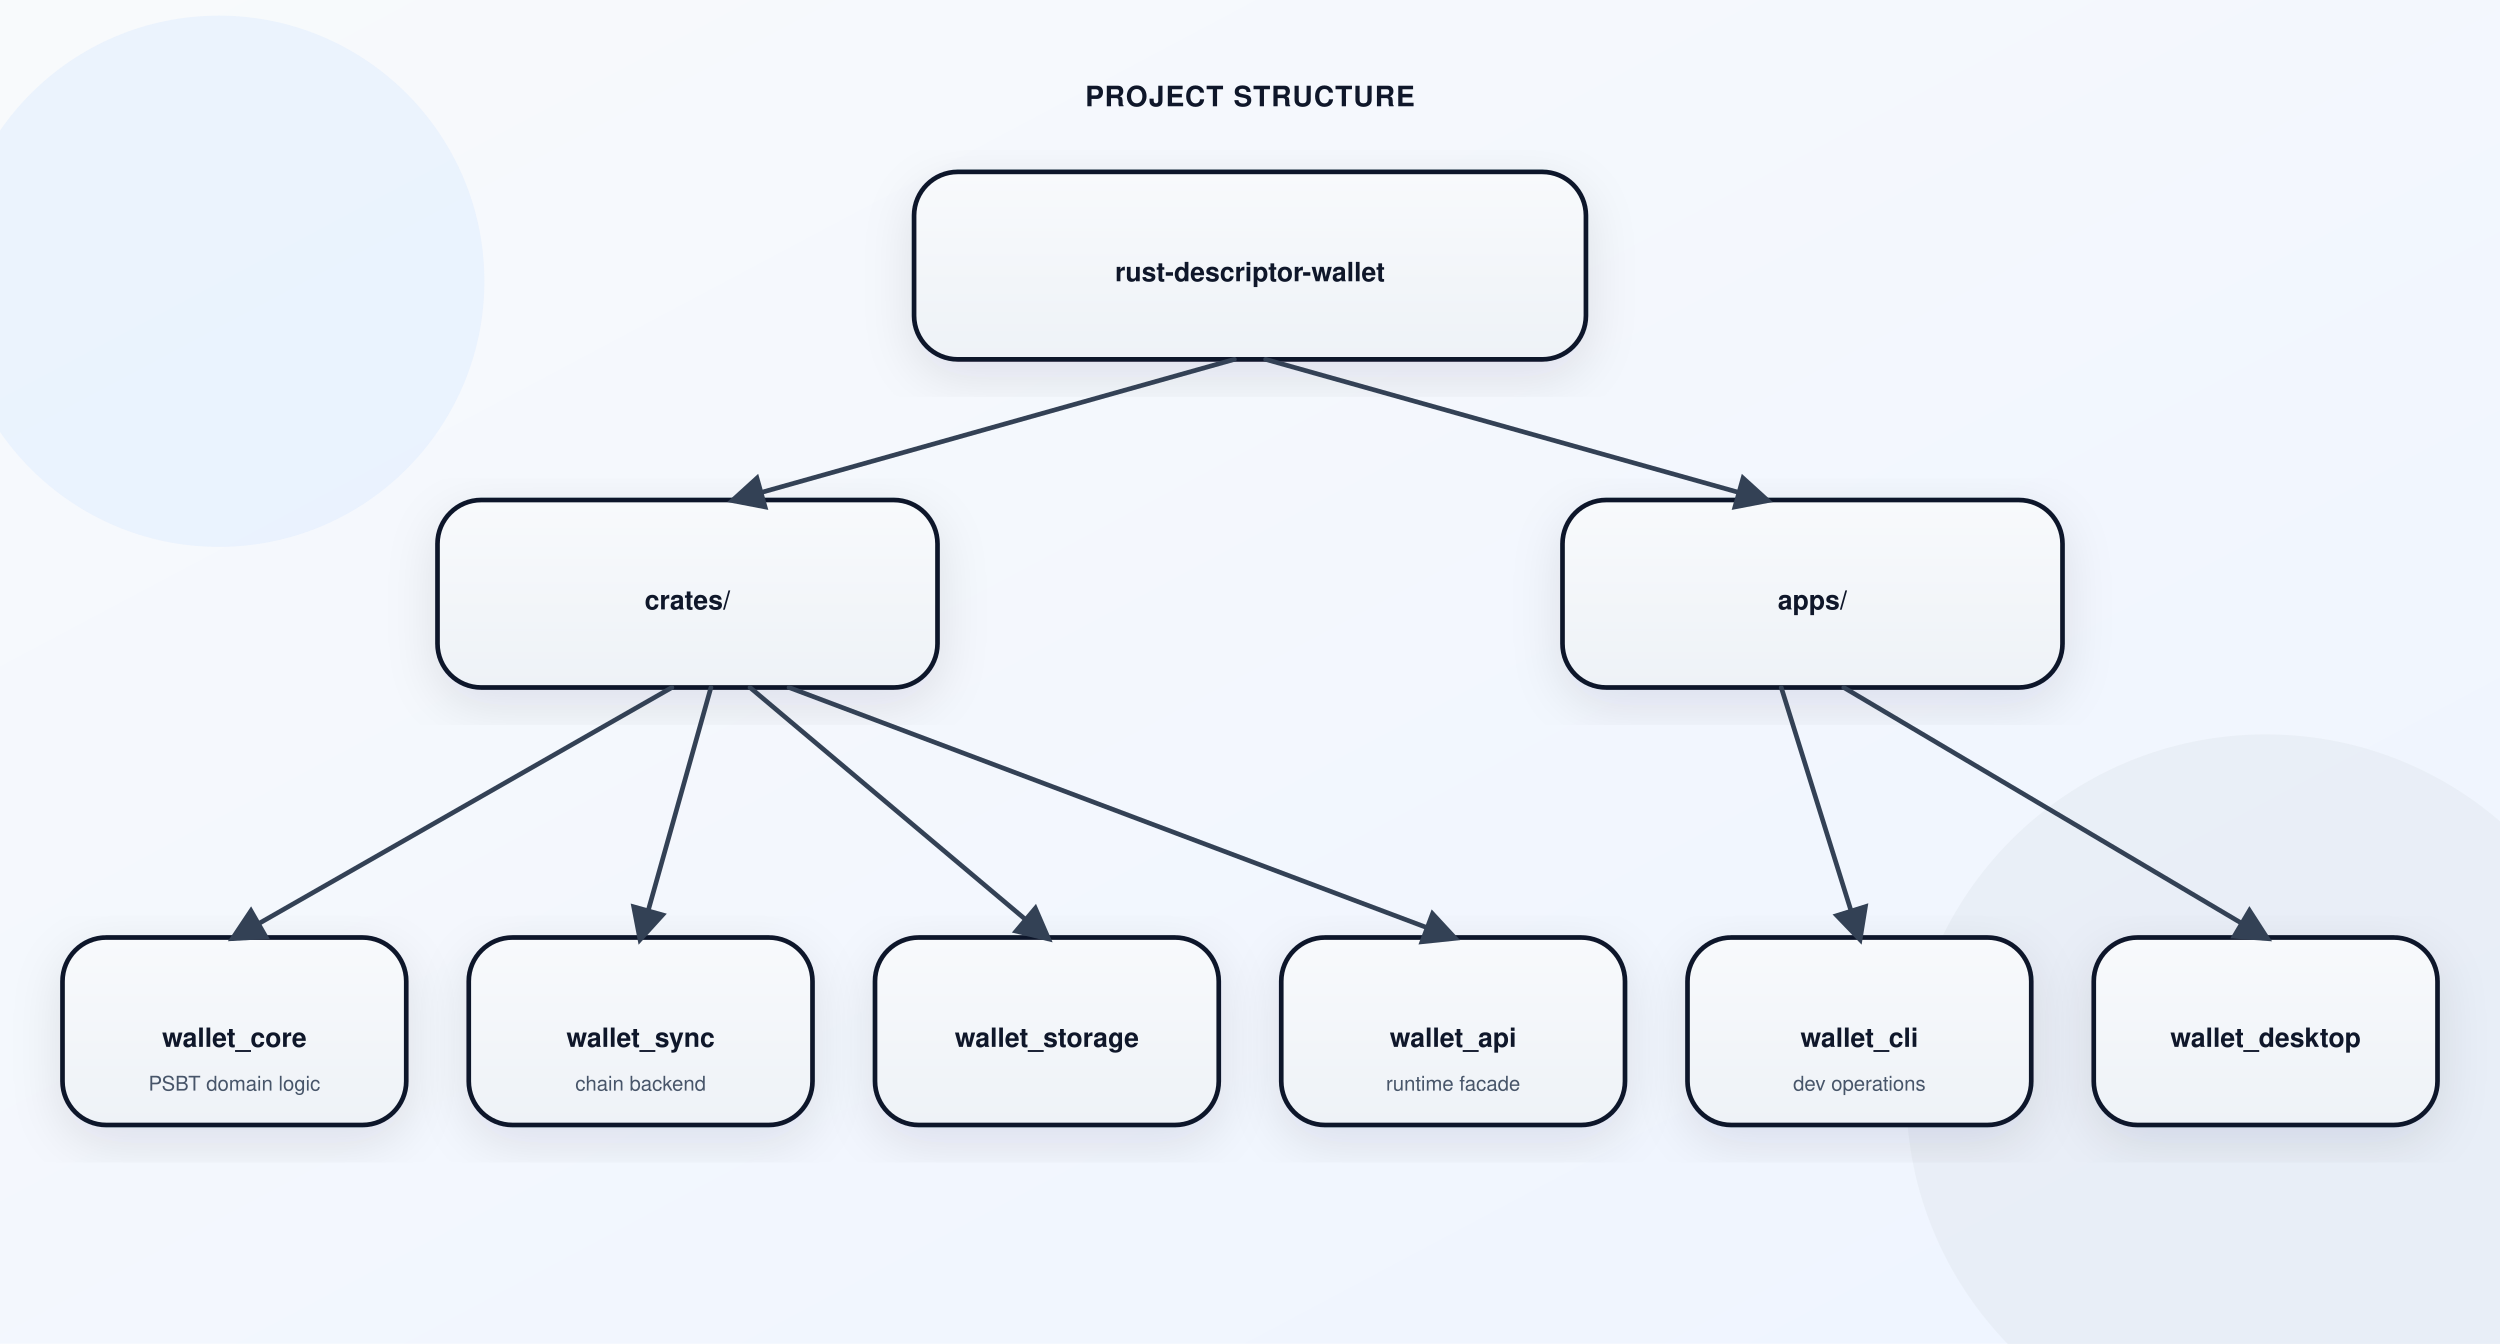
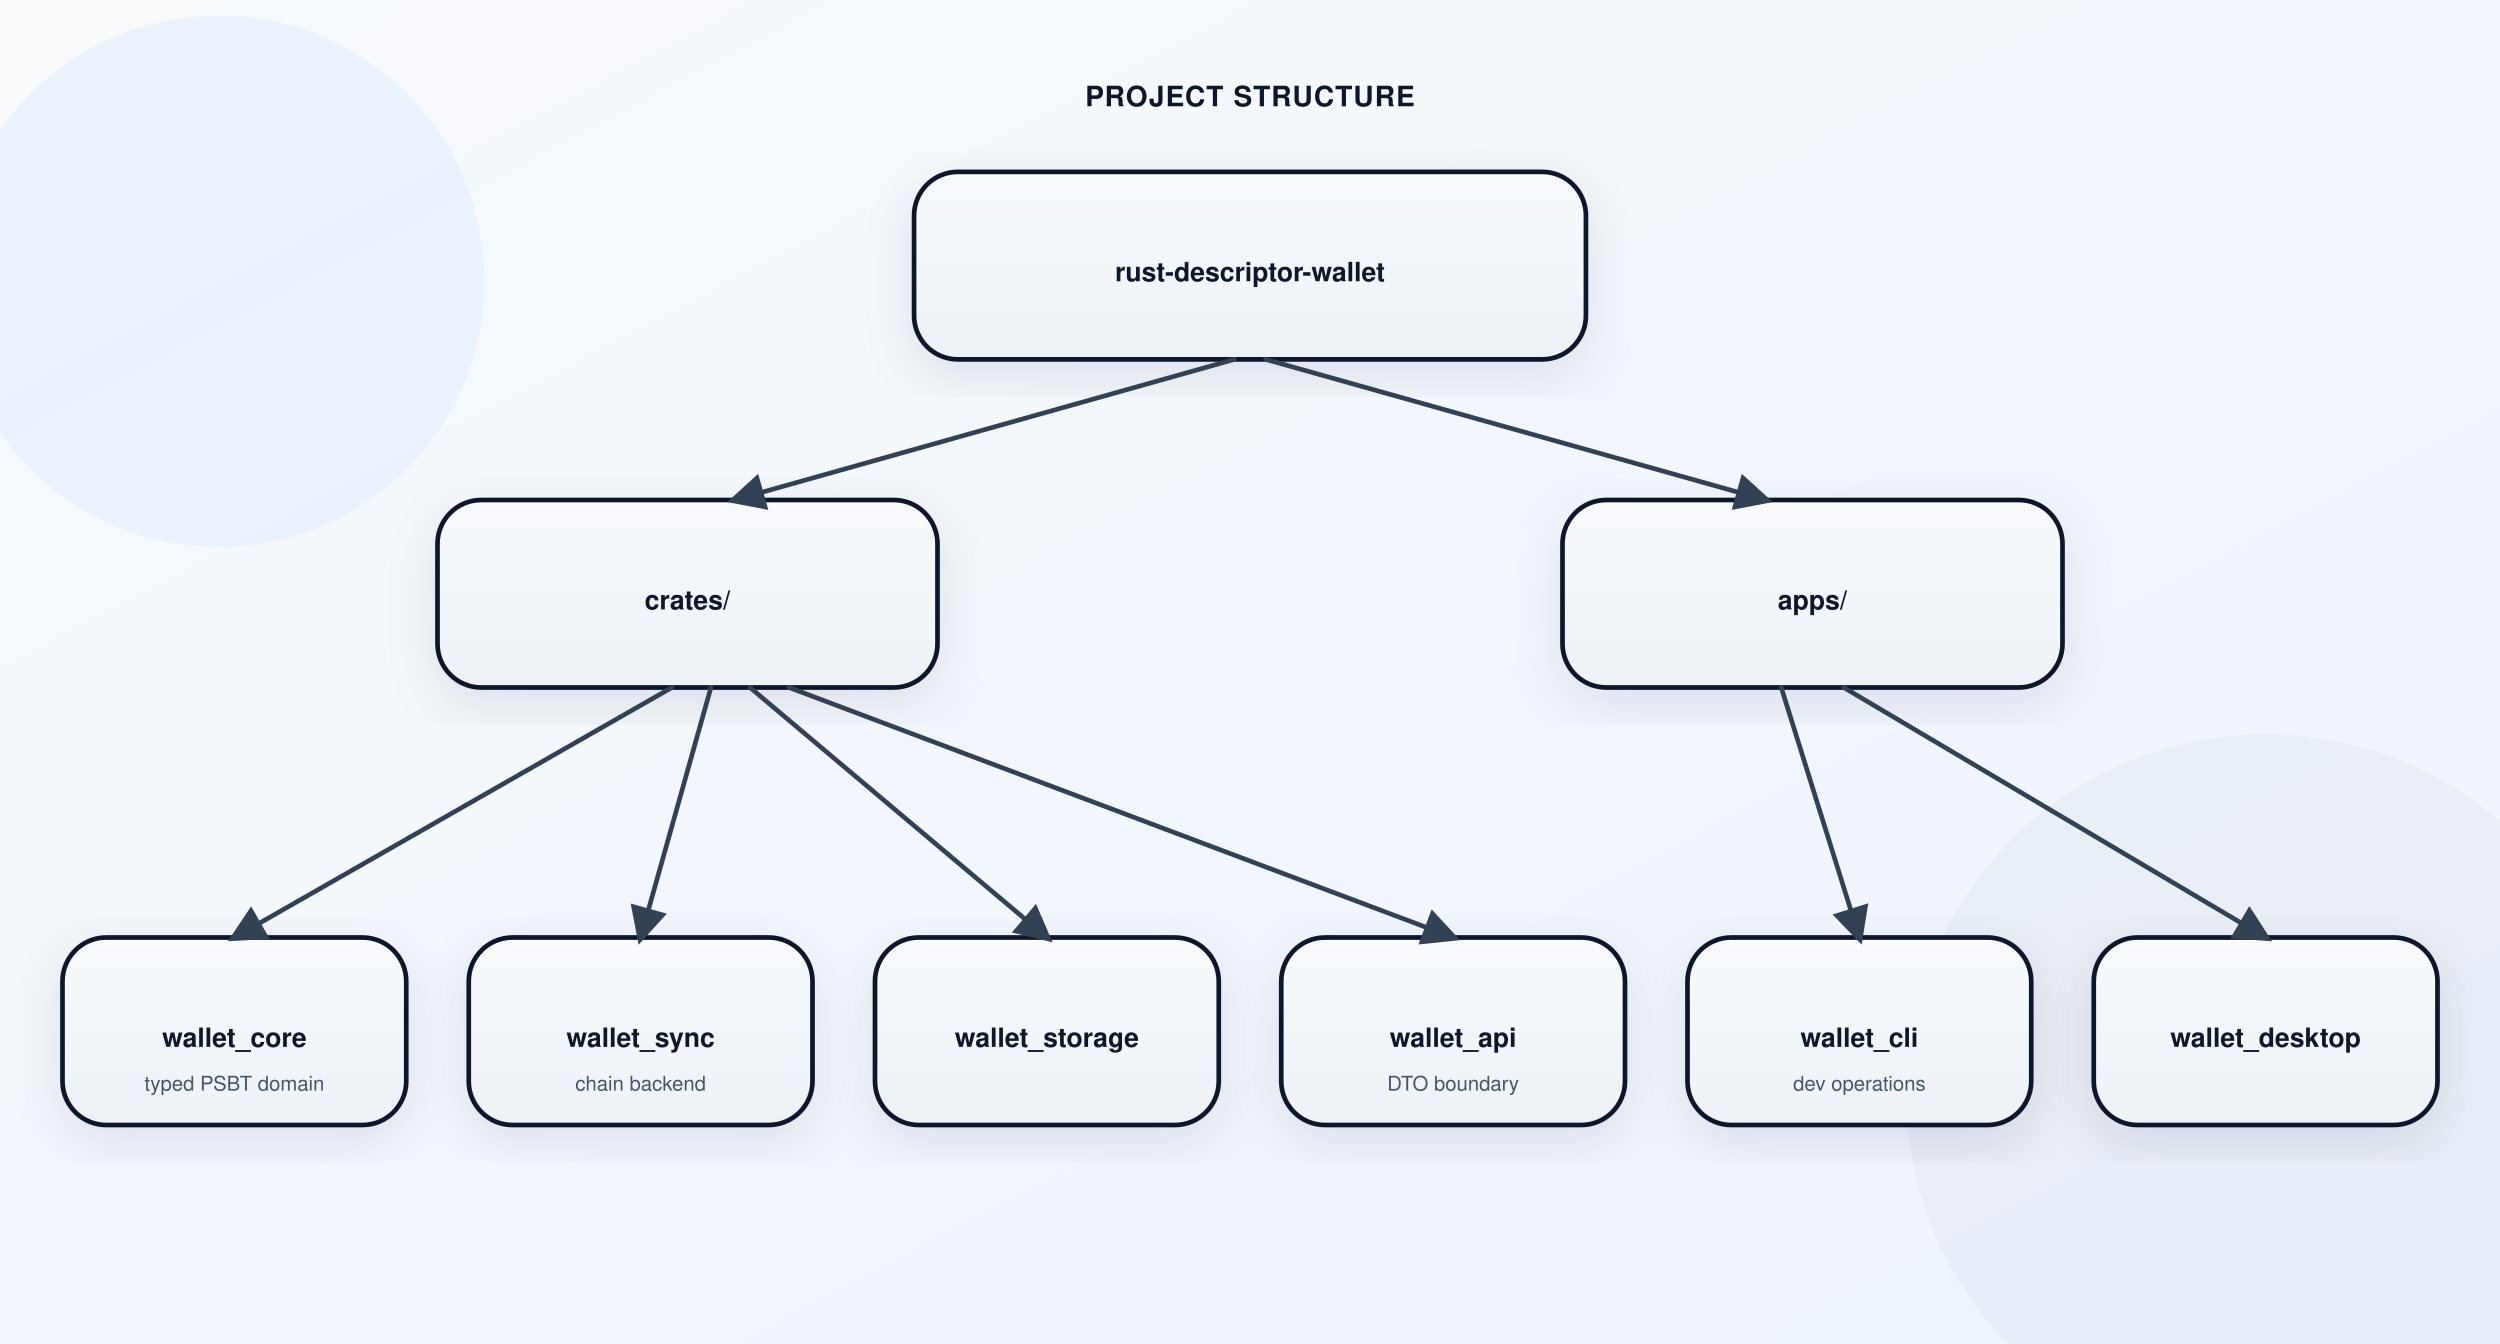
<svg xmlns="http://www.w3.org/2000/svg" width="1600" height="860" viewBox="0 0 1600 860" fill="none">
  <defs>
    <linearGradient id="cardFill" x1="0" y1="0" x2="0" y2="1">
      <stop offset="0%" stop-color="#F8FAFC" />
      <stop offset="100%" stop-color="#EEF2F7" />
    </linearGradient>
    <linearGradient id="bg" x1="0" y1="0" x2="1" y2="1">
      <stop offset="0%" stop-color="#F8FAFC" />
      <stop offset="100%" stop-color="#EEF4FF" />
    </linearGradient>
    <filter id="shadow" x="-20%" y="-20%" width="140%" height="140%">
      <feDropShadow dx="0" dy="10" stdDeviation="16" flood-color="#0F172A" flood-opacity="0.10" />
    </filter>
    <marker id="arrow" viewBox="0 0 10 10" refX="8" refY="5" markerWidth="8" markerHeight="8" orient="auto-start-reverse">
      <path d="M0 0L10 5L0 10V0Z" fill="#334155" />
    </marker>
    <style>
      .title { font-family: Helvetica, Arial, sans-serif; font-size: 18px; font-weight: 700; fill: #0F172A; letter-spacing: 0.04em; }
      .label { font-family: Helvetica, Arial, sans-serif; font-size: 17px; font-weight: 600; fill: #0F172A; }
      .subtle { font-family: Helvetica, Arial, sans-serif; font-size: 13px; font-weight: 500; fill: #475569; }
      .edge { stroke: #334155; stroke-width: 3; stroke-linecap: round; stroke-linejoin: round; marker-end: url(#arrow); }
      .card { fill: url(#cardFill); stroke: #0F172A; stroke-width: 3; filter: url(#shadow); }
    </style>
  </defs>
  <rect x="0" y="0" width="1600" height="860" fill="url(#bg)" />
  <circle cx="140" cy="180" r="170" fill="#DCEAFE" opacity="0.45" />
  <circle cx="1450" cy="700" r="230" fill="#E2E8F0" opacity="0.50" />
  <text x="800" y="68" text-anchor="middle" class="title">PROJECT STRUCTURE</text>
  <rect class="card" x="585" y="110" rx="28" ry="28" width="430" height="120" />
  <text x="800" y="180" text-anchor="middle" class="label">rust-descriptor-wallet</text>
  <rect class="card" x="280" y="320" rx="28" ry="28" width="320" height="120" />
  <text x="440" y="390" text-anchor="middle" class="label">crates/</text>
  <rect class="card" x="1000" y="320" rx="28" ry="28" width="320" height="120" />
  <text x="1160" y="390" text-anchor="middle" class="label">apps/</text>
  <rect class="card" x="40" y="600" rx="28" ry="28" width="220" height="120" />
  <text x="150" y="670" text-anchor="middle" class="label">wallet_core</text>
-   <text x="150" y="698" text-anchor="middle" class="subtle">PSBT domain logic</text>
+   <text x="150" y="698" text-anchor="middle" class="subtle">typed PSBT domain</text>
  <rect class="card" x="300" y="600" rx="28" ry="28" width="220" height="120" />
  <text x="410" y="670" text-anchor="middle" class="label">wallet_sync</text>
  <text x="410" y="698" text-anchor="middle" class="subtle">chain backend</text>
  <rect class="card" x="560" y="600" rx="28" ry="28" width="220" height="120" />
  <text x="670" y="670" text-anchor="middle" class="label">wallet_storage</text>
  <rect class="card" x="820" y="600" rx="28" ry="28" width="220" height="120" />
  <text x="930" y="670" text-anchor="middle" class="label">wallet_api</text>
-   <text x="930" y="698" text-anchor="middle" class="subtle">runtime facade</text>
+   <text x="930" y="698" text-anchor="middle" class="subtle">DTO boundary</text>
  <rect class="card" x="1080" y="600" rx="28" ry="28" width="220" height="120" />
  <text x="1190" y="670" text-anchor="middle" class="label">wallet_cli</text>
  <text x="1190" y="698" text-anchor="middle" class="subtle">dev operations</text>
  <rect class="card" x="1340" y="600" rx="28" ry="28" width="220" height="120" />
  <text x="1450" y="670" text-anchor="middle" class="label">wallet_desktop</text>
  <path class="edge" d="M790 230L470 320" />
  <path class="edge" d="M810 230L1130 320" />
  <path class="edge" d="M430 440L150 600" />
  <path class="edge" d="M455 440L410 600" />
  <path class="edge" d="M480 440L670 600" />
  <path class="edge" d="M505 440L930 600" />
  <path class="edge" d="M1140 440L1190 600" />
  <path class="edge" d="M1180 440L1450 600" />
</svg>
